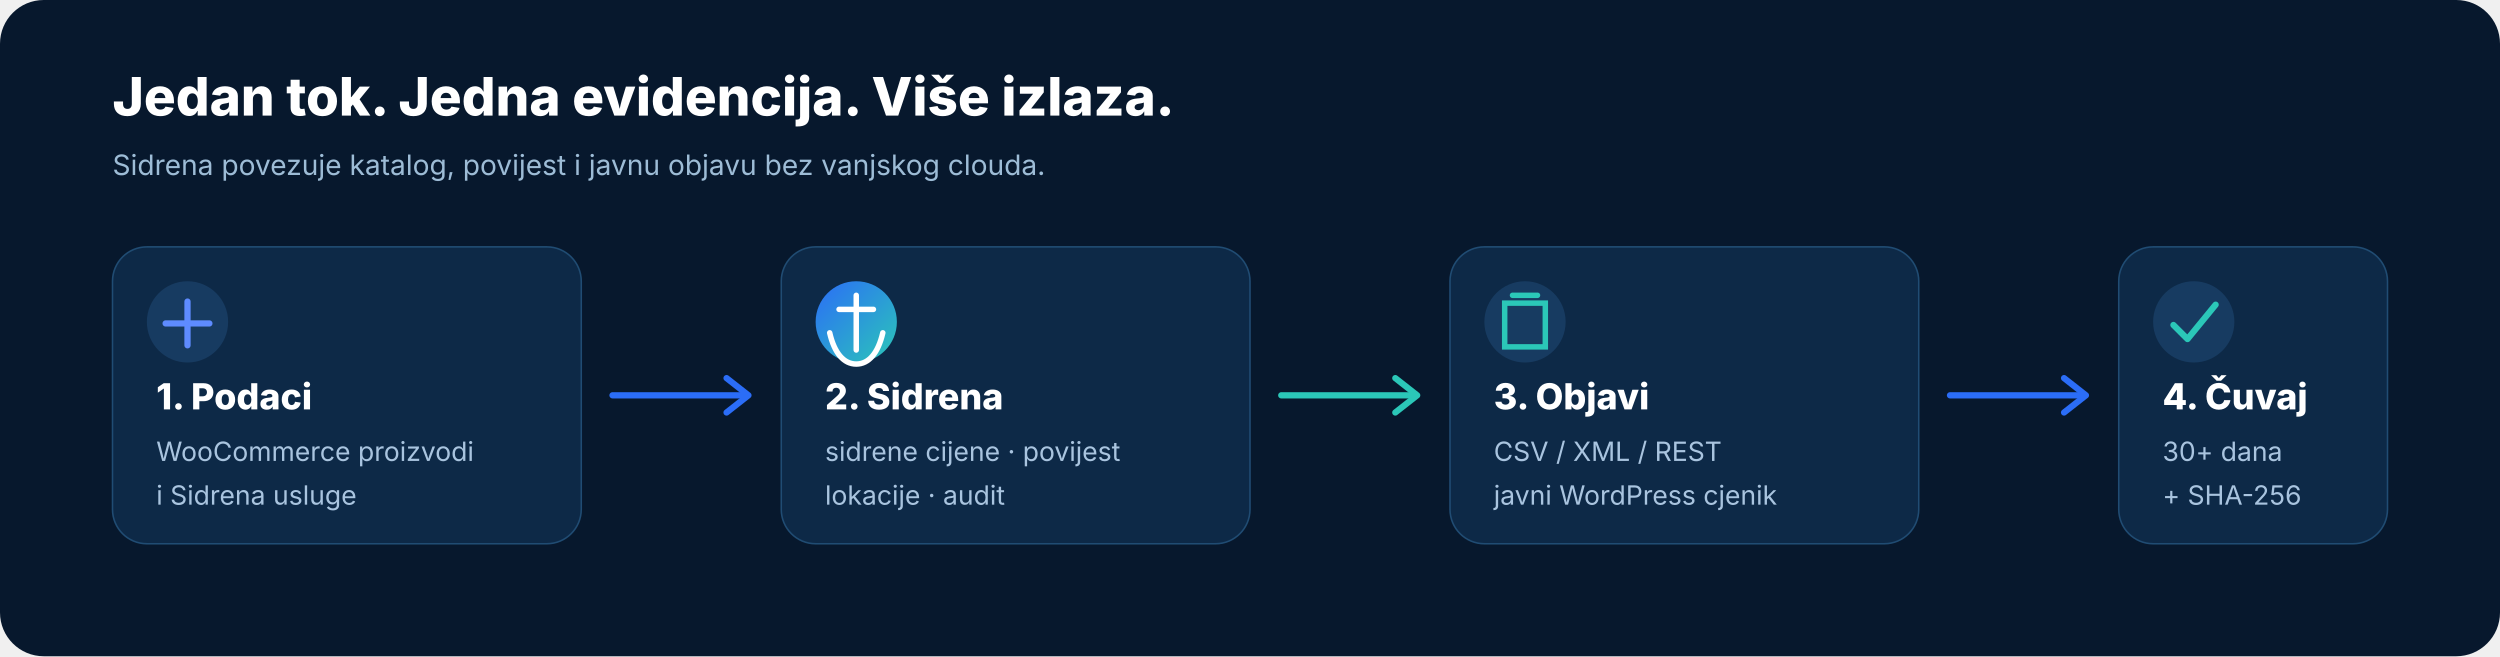
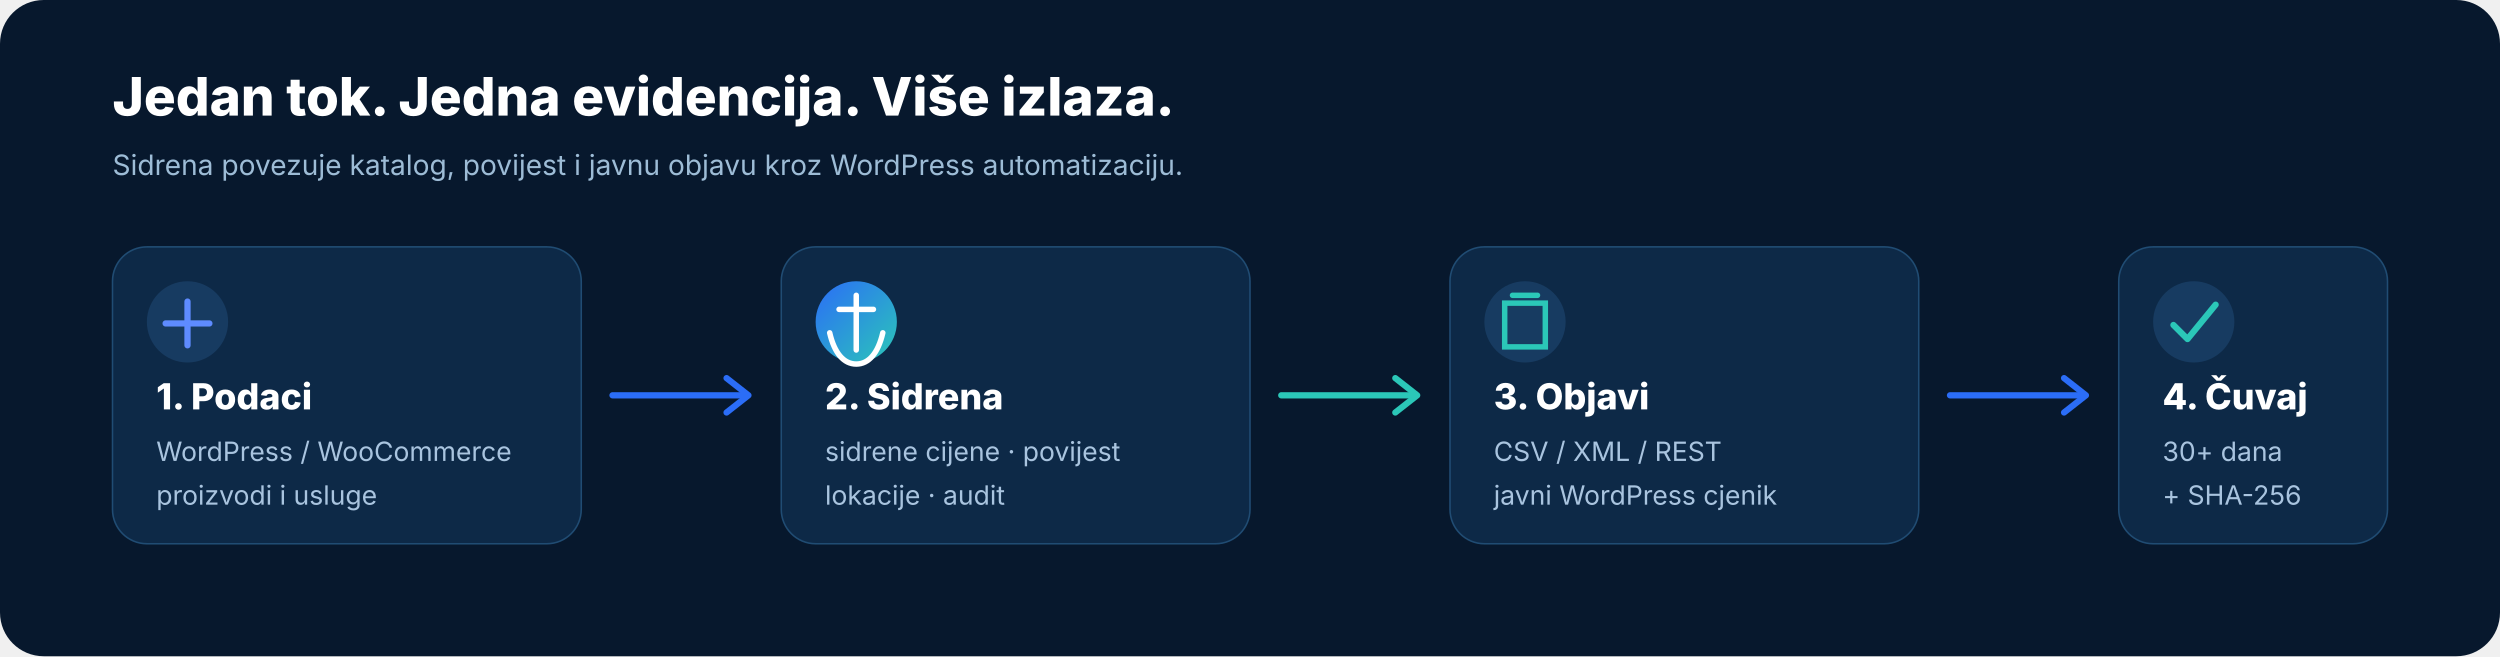
<svg xmlns="http://www.w3.org/2000/svg" width="1600" height="420" viewBox="0 0 1600 420" role="img" aria-labelledby="t d">
  <defs>
    <linearGradient id="g" x1="0" y1="0" x2="1" y2="1">
      <stop stop-color="#2B6DF7" />
      <stop offset="1" stop-color="#2BC7B8" />
    </linearGradient>
  </defs>
  <rect width="1600" height="420" rx="28" fill="#07182D" />
  <g font-family="Inter,Segoe UI,Arial,sans-serif">
    <text x="72" y="74" fill="#fff" font-size="34" font-weight="800">Jedan tok. Jedna evidencija. Više izlaza.</text>
-     <text x="72" y="112" fill="#9DBCD6" font-size="18">Sidrena povezuje katalog, povijest i javnu objavu bez vanjskog clouda.</text>
+     <text x="72" y="112" fill="#9DBCD6" font-size="18">Sidrena povezuje katalog, povijest i javnu objavu kroz WordPress automatizaciju.</text>
    <g transform="translate(72 158)">
      <rect width="300" height="190" rx="22" fill="#0D2947" stroke="#204C73" />
      <circle cx="48" cy="48" r="26" fill="#173B61" />
      <path d="M34 49h28M48 35v28" stroke="#5E8BFF" stroke-width="4" stroke-linecap="round" />
      <text x="28" y="104" fill="#fff" font-size="23" font-weight="800">1. Podaci</text>
-       <text x="28" y="137" fill="#A9C4DF" font-size="17">WooCommerce proizvodi</text>
-       <text x="28" y="165" fill="#A9C4DF" font-size="17">i Sidrena usluge</text>
+       <text x="28" y="137" fill="#A9C4DF" font-size="17">WordPress / WooCommerce</text>
+       <text x="28" y="165" fill="#A9C4DF" font-size="17">proizvodi i usluge</text>
    </g>
    <path d="M392 253h84" stroke="#2B6DF7" stroke-width="4" stroke-linecap="round" />
    <path d="m465 242 14 11-14 11" fill="none" stroke="#2B6DF7" stroke-width="4" stroke-linecap="round" stroke-linejoin="round" />
    <g transform="translate(500 158)">
      <rect width="300" height="190" rx="22" fill="#0D2947" stroke="#204C73" />
      <circle cx="48" cy="48" r="26" fill="url(#g)" />
      <path d="M48 31v35M37 40h22M31 55c3 13 9 20 17 20s14-7 17-20" fill="none" stroke="#fff" stroke-width="3.5" stroke-linecap="round" />
      <text x="28" y="104" fill="#fff" font-size="23" font-weight="800">2. Sidrena</text>
      <text x="28" y="137" fill="#A9C4DF" font-size="17">sidrene cijene · povijest</text>
      <text x="28" y="165" fill="#A9C4DF" font-size="17">lokacije · audit</text>
    </g>
    <path d="M820 253h84" stroke="#2BC7B8" stroke-width="4" stroke-linecap="round" />
    <path d="m893 242 14 11-14 11" fill="none" stroke="#2BC7B8" stroke-width="4" stroke-linecap="round" stroke-linejoin="round" />
    <g transform="translate(928 158)">
      <rect width="300" height="190" rx="22" fill="#0D2947" stroke="#204C73" />
      <circle cx="48" cy="48" r="26" fill="#173B61" />
      <path d="M35 36h26v28H35zM40 31h16" fill="none" stroke="#2BC7B8" stroke-width="3.5" stroke-linecap="round" />
      <text x="28" y="104" fill="#fff" font-size="23" font-weight="800">3. Objavi</text>
      <text x="28" y="137" fill="#A9C4DF" font-size="17">CSV / XML / REST</text>
      <text x="28" y="165" fill="#A9C4DF" font-size="17">javni WordPress cjenik</text>
    </g>
    <path d="M1248 253h84" stroke="#2B6DF7" stroke-width="4" stroke-linecap="round" />
    <path d="m1321 242 14 11-14 11" fill="none" stroke="#2B6DF7" stroke-width="4" stroke-linecap="round" stroke-linejoin="round" />
    <g transform="translate(1356 158)">
      <rect width="172" height="190" rx="22" fill="#0D2947" stroke="#204C73" />
      <circle cx="48" cy="48" r="26" fill="#173B61" />
      <path d="M35 50l9 9 18-22" fill="none" stroke="#2BC7B8" stroke-width="4" stroke-linecap="round" stroke-linejoin="round" />
      <text x="28" y="104" fill="#fff" font-size="23" font-weight="800">4. Čuvaj</text>
      <text x="28" y="137" fill="#A9C4DF" font-size="17">30+ dana</text>
      <text x="28" y="165" fill="#A9C4DF" font-size="17">+ SHA-256</text>
    </g>
  </g>
</svg>
